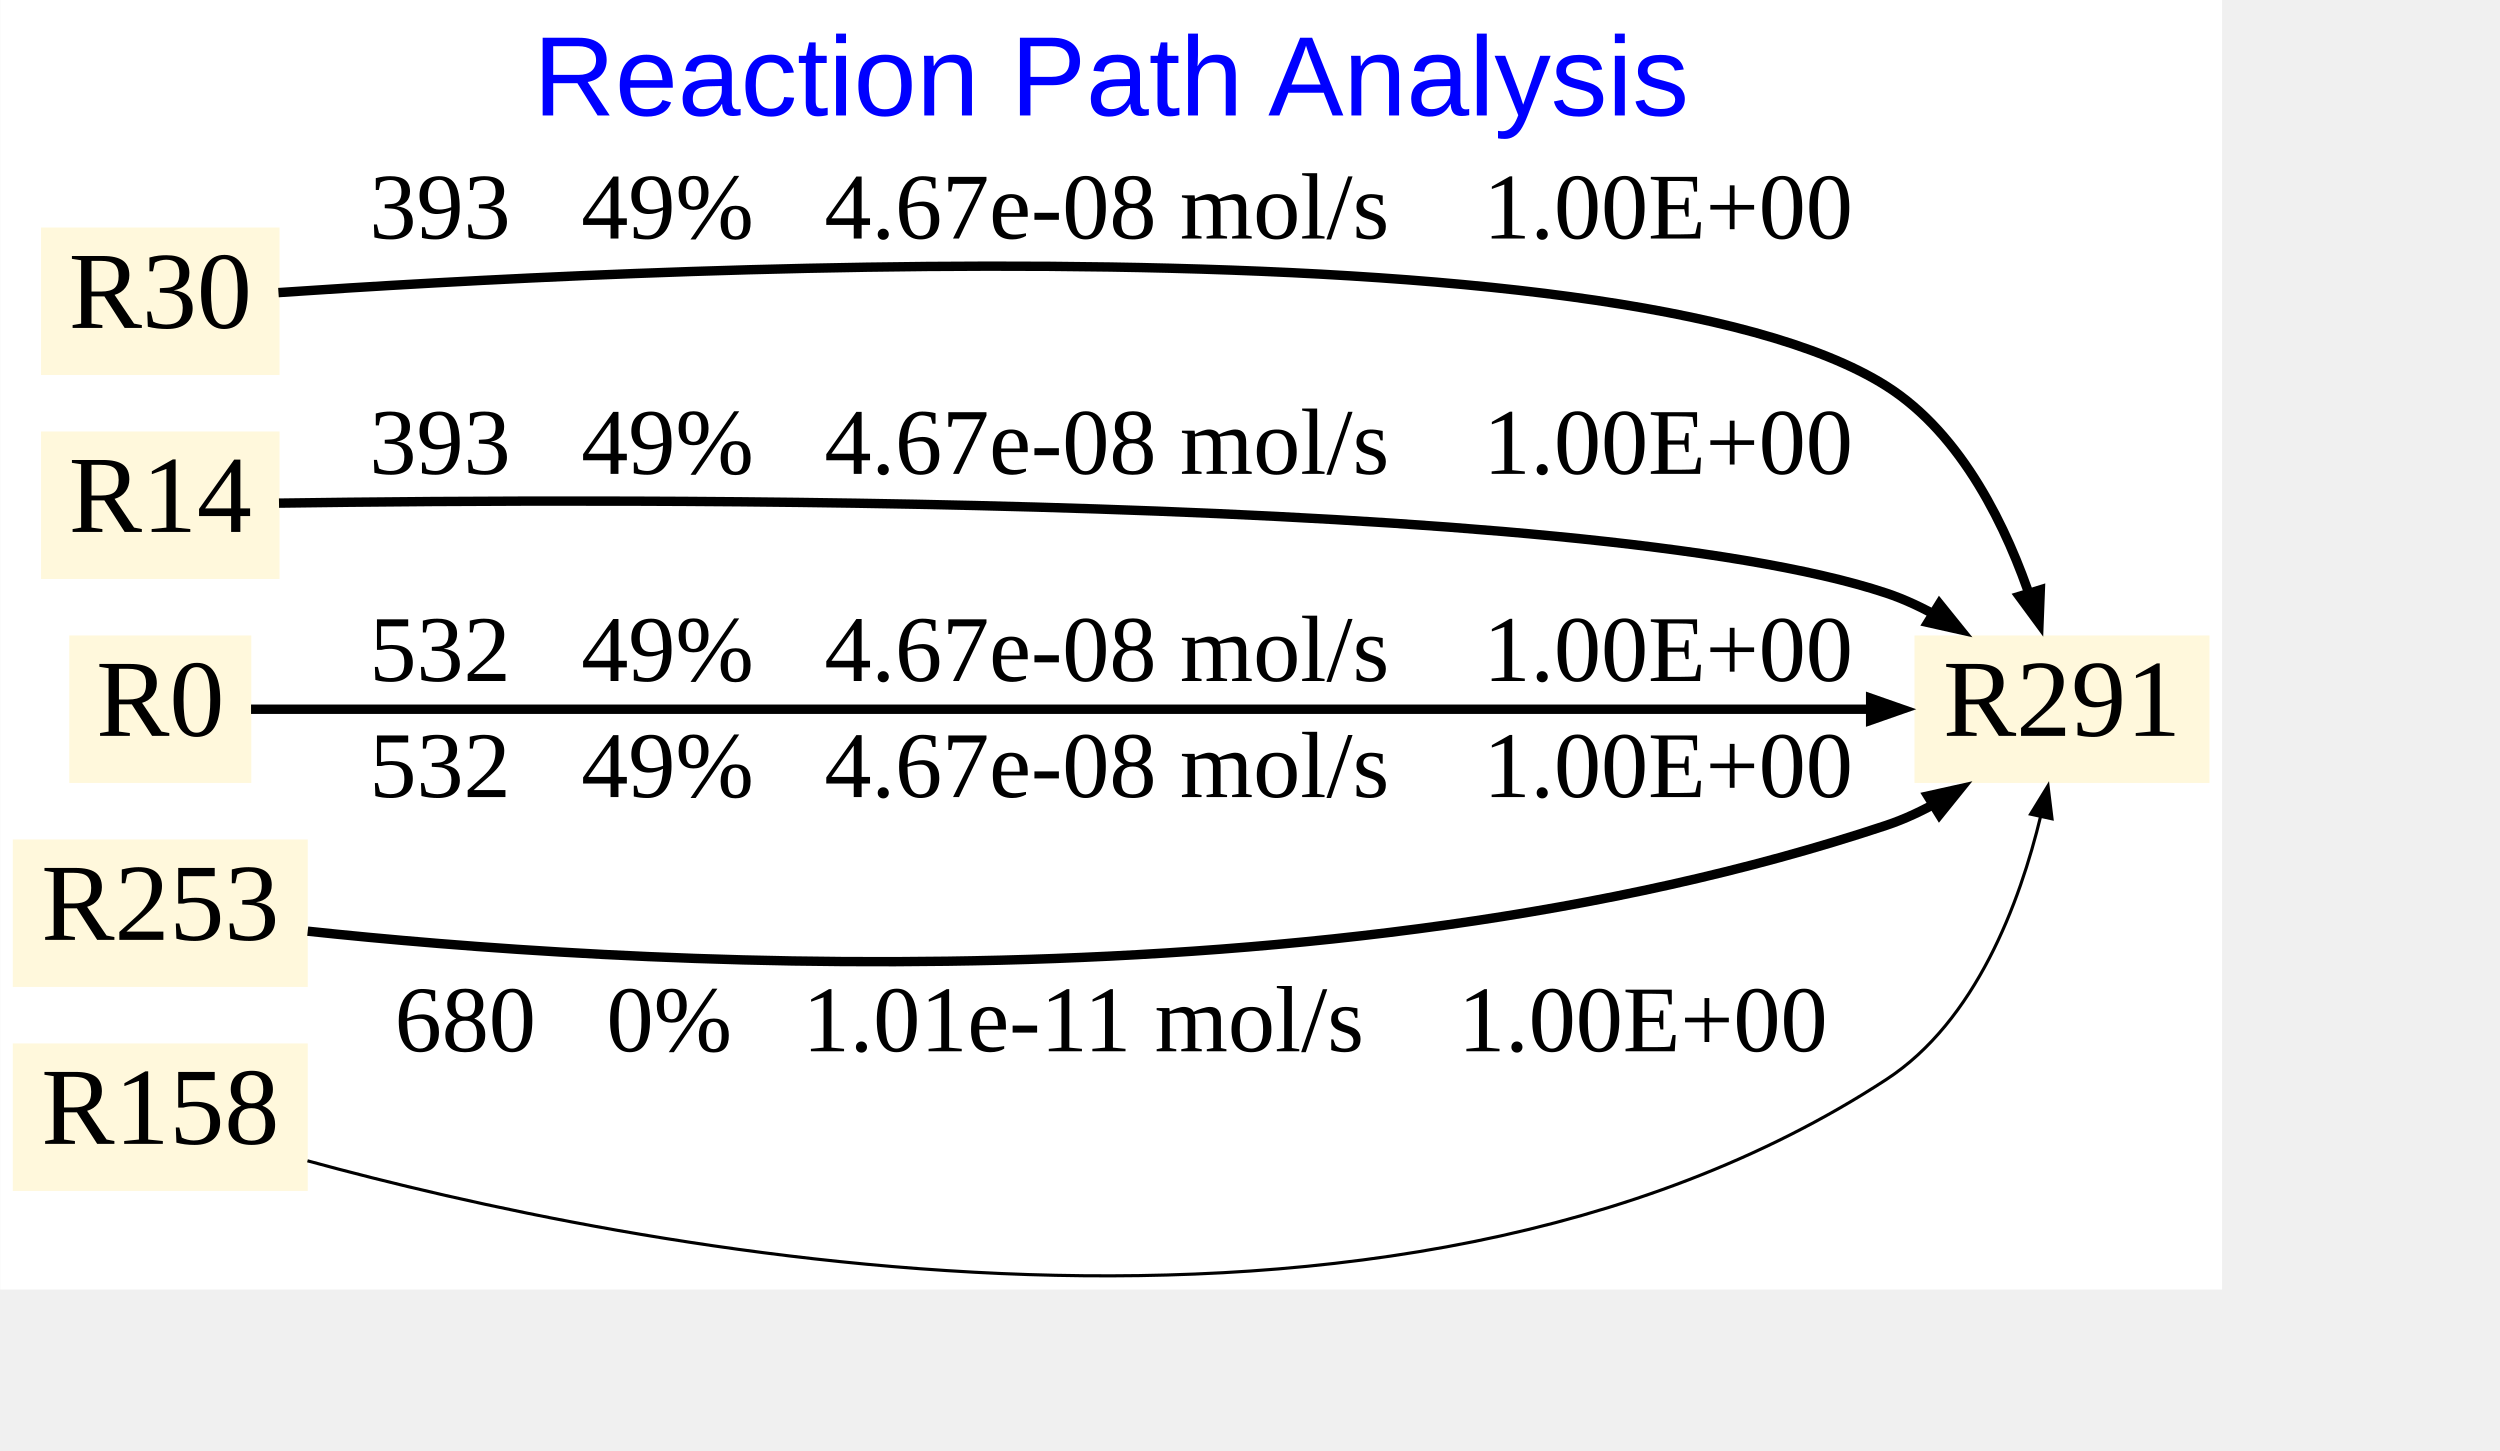
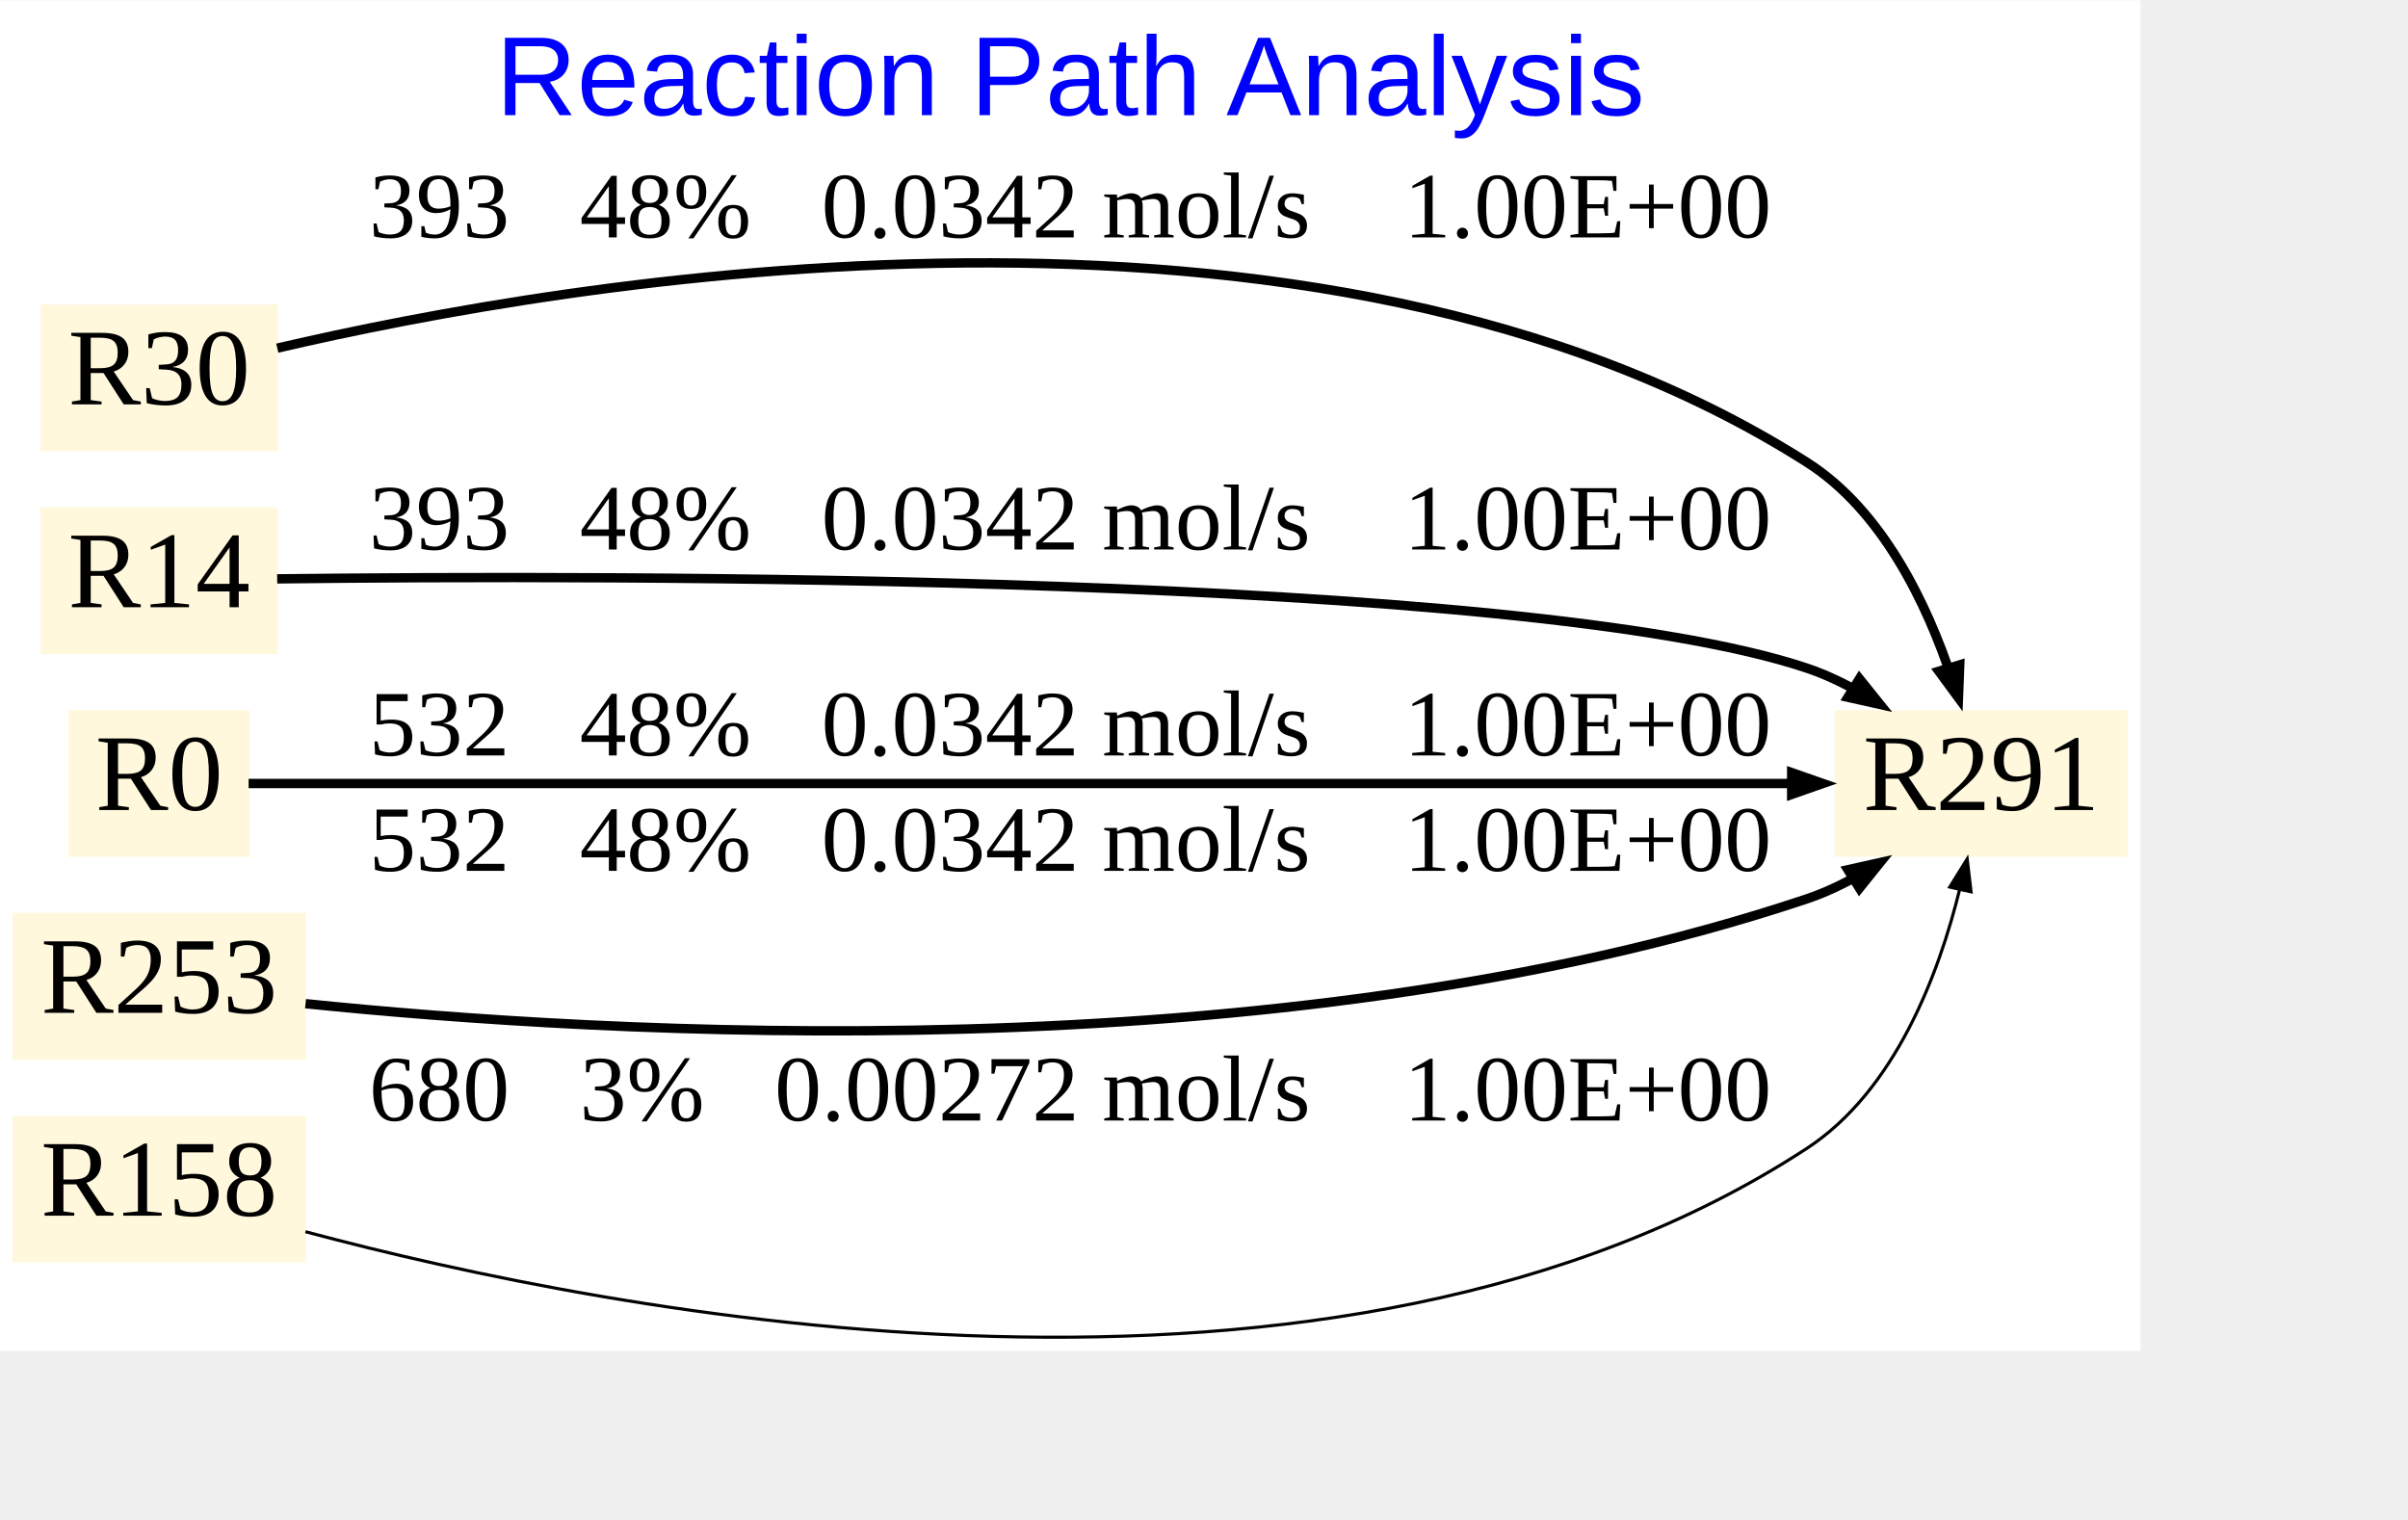
- <svg xmlns="http://www.w3.org/2000/svg" xmlns:xlink="http://www.w3.org/1999/xlink" width="629pt" height="365pt" viewBox="0.00 0.00 708.00 410.92">
-   <g id="graph0" class="graph" transform="scale(0.888889 0.888889) rotate(0) translate(4 406.92)">
-     <polygon fill="white" stroke="none" points="-4,4 -4,-406.92 704,-406.92 704,4 -4,4" />
-     <text text-anchor="middle" x="350" y="-370.12" font-family="Arial" font-size="36.00" fill="blue">Reaction Path Analysis</text>
+ <svg xmlns="http://www.w3.org/2000/svg" xmlns:xlink="http://www.w3.org/1999/xlink" width="610pt" height="385pt" viewBox="0.00 0.00 686.00 432.80">
+   <g id="graph0" class="graph" transform="scale(0.888889 0.888889) rotate(0) translate(4 428.8)">
+     <polygon fill="white" stroke="none" points="-4,4 -4,-428.8 682,-428.8 682,4 -4,4" />
+     <text text-anchor="middle" x="339" y="-392" font-family="Arial" font-size="36.00" fill="blue">Reaction Path Analysis</text>
    <g id="node1" class="node">
      <g id="a_node1">
        <a xlink:href="291.svg" xlink:title="R291">
-           <polygon fill="cornsilk" stroke="none" points="700,-204.42 606,-204.42 606,-157.42 700,-157.42 700,-204.42" />
-           <text text-anchor="middle" x="653" y="-172.42" font-family="Times New Roman,serif" font-size="35.00">R291</text>
+           <polygon fill="cornsilk" stroke="none" points="678,-201.3 584,-201.3 584,-154.3 678,-154.3 678,-201.3" />
+           <text text-anchor="middle" x="631" y="-169.3" font-family="Times New Roman,serif" font-size="35.00">R291</text>
        </a>
      </g>
    </g>
    <g id="node2" class="node">
      <g id="a_node2">
        <a xlink:href="30.svg" xlink:title="R30">
-           <polygon fill="cornsilk" stroke="none" points="85,-334.42 9,-334.42 9,-287.42 85,-287.42 85,-334.42" />
-           <text text-anchor="middle" x="47" y="-302.42" font-family="Times New Roman,serif" font-size="35.00">R30</text>
+           <polygon fill="cornsilk" stroke="none" points="85,-331.3 9,-331.3 9,-284.3 85,-284.3 85,-331.3" />
+           <text text-anchor="middle" x="47" y="-299.3" font-family="Times New Roman,serif" font-size="35.00">R30</text>
        </a>
      </g>
    </g>
    <g id="edge1" class="edge">
-       <path fill="none" stroke="black" stroke-width="3" d="M84.66,-313.68C193.39,-321.16 511.86,-337.86 597,-283.92 621.35,-268.49 635.62,-238.41 643.5,-214.73" />
-       <polygon fill="black" stroke="black" stroke-width="3" points="646.09,-218.96 645.68,-208.37 639.4,-216.9 646.09,-218.96" />
-       <text text-anchor="middle" x="350" y="-330.92" font-family="Times New Roman,serif" font-size="30.00">   393   49%   4.67e-08 mol/s    1.00E+00</text>
+       <path fill="none" stroke="black" stroke-width="3" d="M84.87,-317.32C176.26,-338.65 417.23,-380.99 575,-280.8 599.34,-265.35 613.61,-235.28 621.49,-211.6" />
+       <polygon fill="black" stroke="black" stroke-width="3" points="624.08,-215.83 623.67,-205.25 617.39,-213.78 624.08,-215.83" />
+       <text text-anchor="middle" x="339" y="-352.8" font-family="Times New Roman,serif" font-size="30.00">   393   48%   0.0342 mol/s    1.00E+00</text>
    </g>
    <g id="node3" class="node">
      <g id="a_node3">
        <a xlink:href="14.svg" xlink:title="R14">
-           <polygon fill="cornsilk" stroke="none" points="85,-269.42 9,-269.42 9,-222.42 85,-222.42 85,-269.42" />
-           <text text-anchor="middle" x="47" y="-237.42" font-family="Times New Roman,serif" font-size="35.00">R14</text>
+           <polygon fill="cornsilk" stroke="none" points="85,-266.3 9,-266.3 9,-219.3 85,-219.3 85,-266.3" />
+           <text text-anchor="middle" x="47" y="-234.3" font-family="Times New Roman,serif" font-size="35.00">R14</text>
        </a>
      </g>
    </g>
    <g id="edge2" class="edge">
-       <path fill="none" stroke="black" stroke-width="3" d="M84.83,-246.59C191.93,-248.13 501.7,-249.66 597,-217.92 602.95,-215.94 608.85,-213.13 614.46,-209.92" />
-       <polygon fill="black" stroke="black" stroke-width="3" points="613.94,-214.5 620.59,-206.25 610.25,-208.56 613.94,-214.5" />
-       <text text-anchor="middle" x="350" y="-255.92" font-family="Times New Roman,serif" font-size="30.00">   393   49%   4.67e-08 mol/s    1.00E+00</text>
+       <path fill="none" stroke="black" stroke-width="3" d="M84.84,-243.38C189,-244.61 483.98,-245.23 575,-214.8 580.94,-212.82 586.85,-210 592.46,-206.8" />
+       <polygon fill="black" stroke="black" stroke-width="3" points="591.94,-211.38 598.58,-203.12 588.24,-205.43 591.94,-211.38" />
+       <text text-anchor="middle" x="339" y="-252.8" font-family="Times New Roman,serif" font-size="30.00">   393   48%   0.0342 mol/s    1.00E+00</text>
    </g>
    <g id="node4" class="node">
      <g id="a_node4">
        <a xlink:href="0.svg" xlink:title="R0">
-           <polygon fill="cornsilk" stroke="none" points="76,-204.42 18,-204.42 18,-157.42 76,-157.42 76,-204.42" />
-           <text text-anchor="middle" x="47" y="-172.42" font-family="Times New Roman,serif" font-size="35.00">R0</text>
+           <polygon fill="cornsilk" stroke="none" points="76,-201.3 18,-201.3 18,-154.3 76,-154.3 76,-201.3" />
+           <text text-anchor="middle" x="47" y="-169.3" font-family="Times New Roman,serif" font-size="35.00">R0</text>
        </a>
      </g>
    </g>
    <g id="edge3" class="edge">
-       <path fill="none" stroke="black" stroke-width="3" d="M75.92,-180.92C168.82,-180.92 468.75,-180.92 595.08,-180.92" />
-       <polygon fill="black" stroke="black" stroke-width="3" points="592.03,-184.42 602.03,-180.92 592.03,-177.42 592.03,-184.42" />
-       <text text-anchor="middle" x="350" y="-189.92" font-family="Times New Roman,serif" font-size="30.00">   532   49%   4.67e-08 mol/s    1.00E+00</text>
+       <path fill="none" stroke="black" stroke-width="3" d="M75.68,-177.8C165.61,-177.8 450.78,-177.8 573.23,-177.8" />
+       <polygon fill="black" stroke="black" stroke-width="3" points="570.22,-181.3 580.22,-177.8 570.22,-174.3 570.22,-181.3" />
+       <text text-anchor="middle" x="339" y="-186.8" font-family="Times New Roman,serif" font-size="30.00">   532   48%   0.0342 mol/s    1.00E+00</text>
    </g>
    <g id="node5" class="node">
      <g id="a_node5">
        <a xlink:href="253.svg" xlink:title="R253">
-           <polygon fill="cornsilk" stroke="none" points="94,-139.42 0,-139.42 0,-92.42 94,-92.42 94,-139.42" />
-           <text text-anchor="middle" x="47" y="-107.42" font-family="Times New Roman,serif" font-size="35.00">R253</text>
+           <polygon fill="cornsilk" stroke="none" points="94,-136.3 0,-136.3 0,-89.3 94,-89.3 94,-136.3" />
+           <text text-anchor="middle" x="47" y="-104.3" font-family="Times New Roman,serif" font-size="35.00">R253</text>
        </a>
      </g>
    </g>
    <g id="edge4" class="edge">
-       <path fill="none" stroke="black" stroke-width="3" d="M93.98,-110.19C190.26,-99.91 418.85,-84.57 597,-143.92 602.95,-145.9 608.85,-148.71 614.46,-151.91" />
-       <polygon fill="black" stroke="black" stroke-width="3" points="610.25,-153.28 620.59,-155.58 613.94,-147.33 610.25,-153.28" />
-       <text text-anchor="middle" x="350" y="-152.92" font-family="Times New Roman,serif" font-size="30.00">   532   49%   4.67e-08 mol/s    1.00E+00</text>
+       <path fill="none" stroke="black" stroke-width="3" d="M93.92,-107.24C187.36,-97.63 405.12,-84.01 575,-140.8 580.94,-142.79 586.85,-145.61 592.46,-148.81" />
+       <polygon fill="black" stroke="black" stroke-width="3" points="588.24,-150.17 598.58,-152.48 591.94,-144.23 588.24,-150.17" />
+       <text text-anchor="middle" x="339" y="-149.8" font-family="Times New Roman,serif" font-size="30.00">   532   48%   0.0342 mol/s    1.00E+00</text>
    </g>
    <g id="node6" class="node">
      <g id="a_node6">
        <a xlink:href="158.svg" xlink:title="R158">
-           <polygon fill="cornsilk" stroke="none" points="94,-74.42 0,-74.42 0,-27.42 94,-27.42 94,-74.42" />
-           <text text-anchor="middle" x="47" y="-42.42" font-family="Times New Roman,serif" font-size="35.00">R158</text>
+           <polygon fill="cornsilk" stroke="none" points="94,-71.3 0,-71.3 0,-24.3 94,-24.3 94,-71.3" />
+           <text text-anchor="middle" x="47" y="-39.3" font-family="Times New Roman,serif" font-size="35.00">R158</text>
        </a>
      </g>
    </g>
    <g id="edge5" class="edge">
-       <path fill="none" stroke="black" d="M93.9,-37.02C194.51,-9.49 438.13,40.77 597,-62.92 625.57,-81.57 639.57,-119.25 646.25,-147.04" />
-       <polygon fill="black" stroke="black" points="642.99,-147.49 648.54,-156.52 649.82,-146 642.99,-147.49" />
-       <text text-anchor="middle" x="350" y="-71.92" font-family="Times New Roman,serif" font-size="30.00">   680   0%   1.01e-11 mol/s    1.00E+00</text>
+       <path fill="none" stroke="black" d="M93.89,-34.16C191.56,-8.05 423.42,38.08 575,-60.8 603.38,-79.32 617.41,-116.68 624.15,-144.23" />
+       <polygon fill="black" stroke="black" points="620.88,-144.61 626.47,-153.61 627.71,-143.09 620.88,-144.61" />
+       <text text-anchor="middle" x="339" y="-69.8" font-family="Times New Roman,serif" font-size="30.00">   680   3%   0.00272 mol/s    1.00E+00</text>
    </g>
  </g>
</svg>
